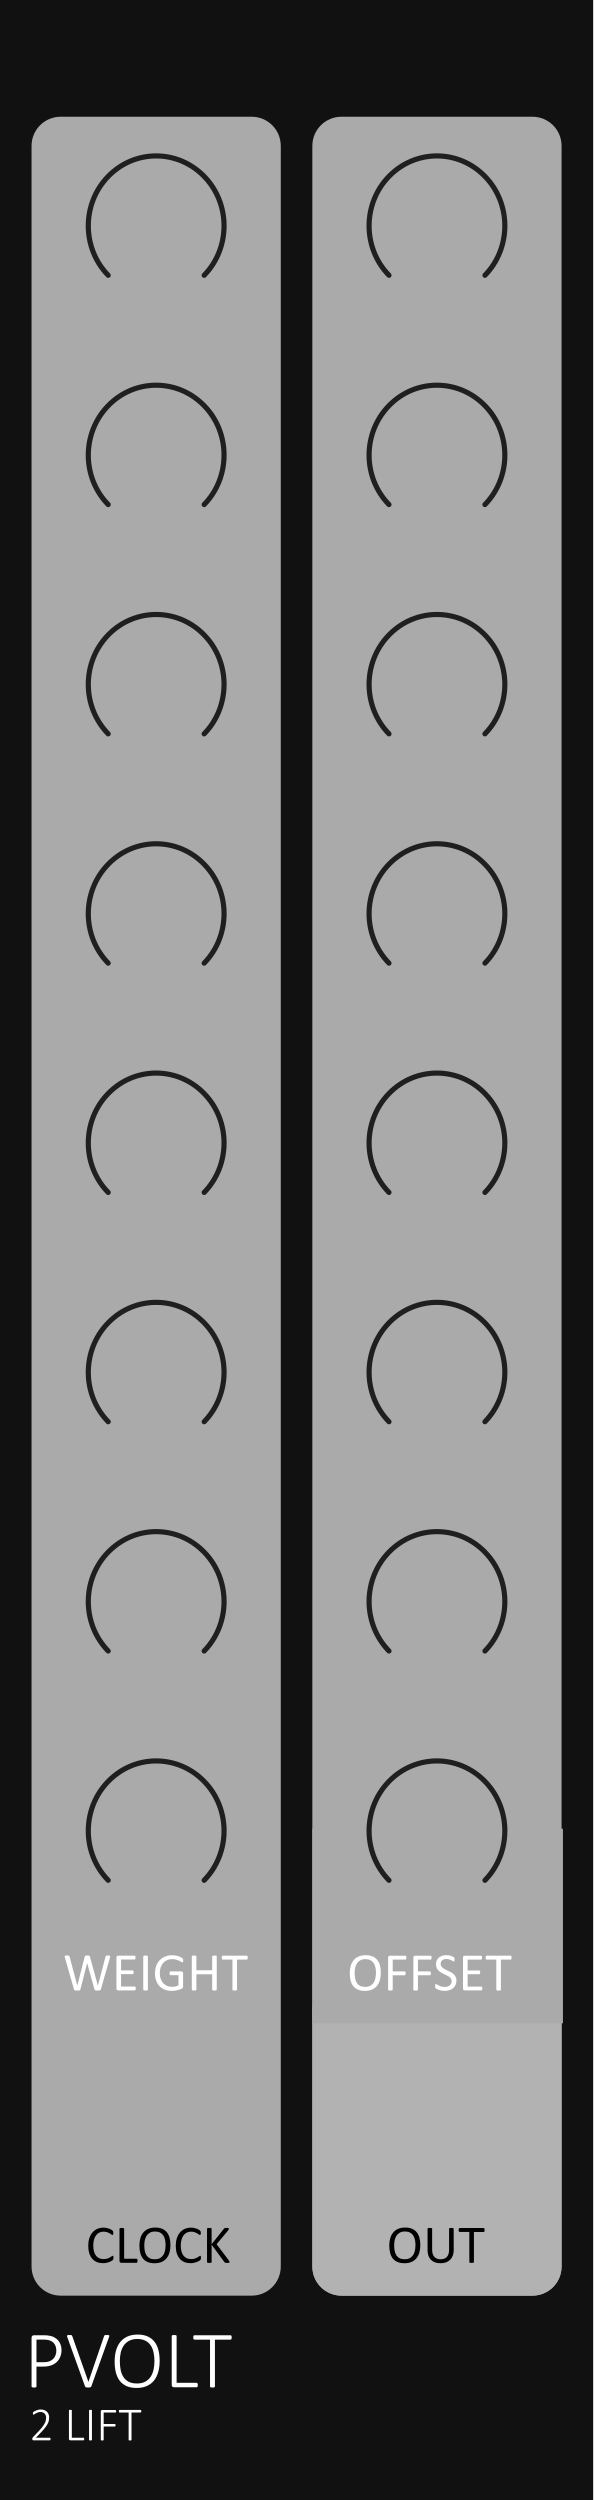
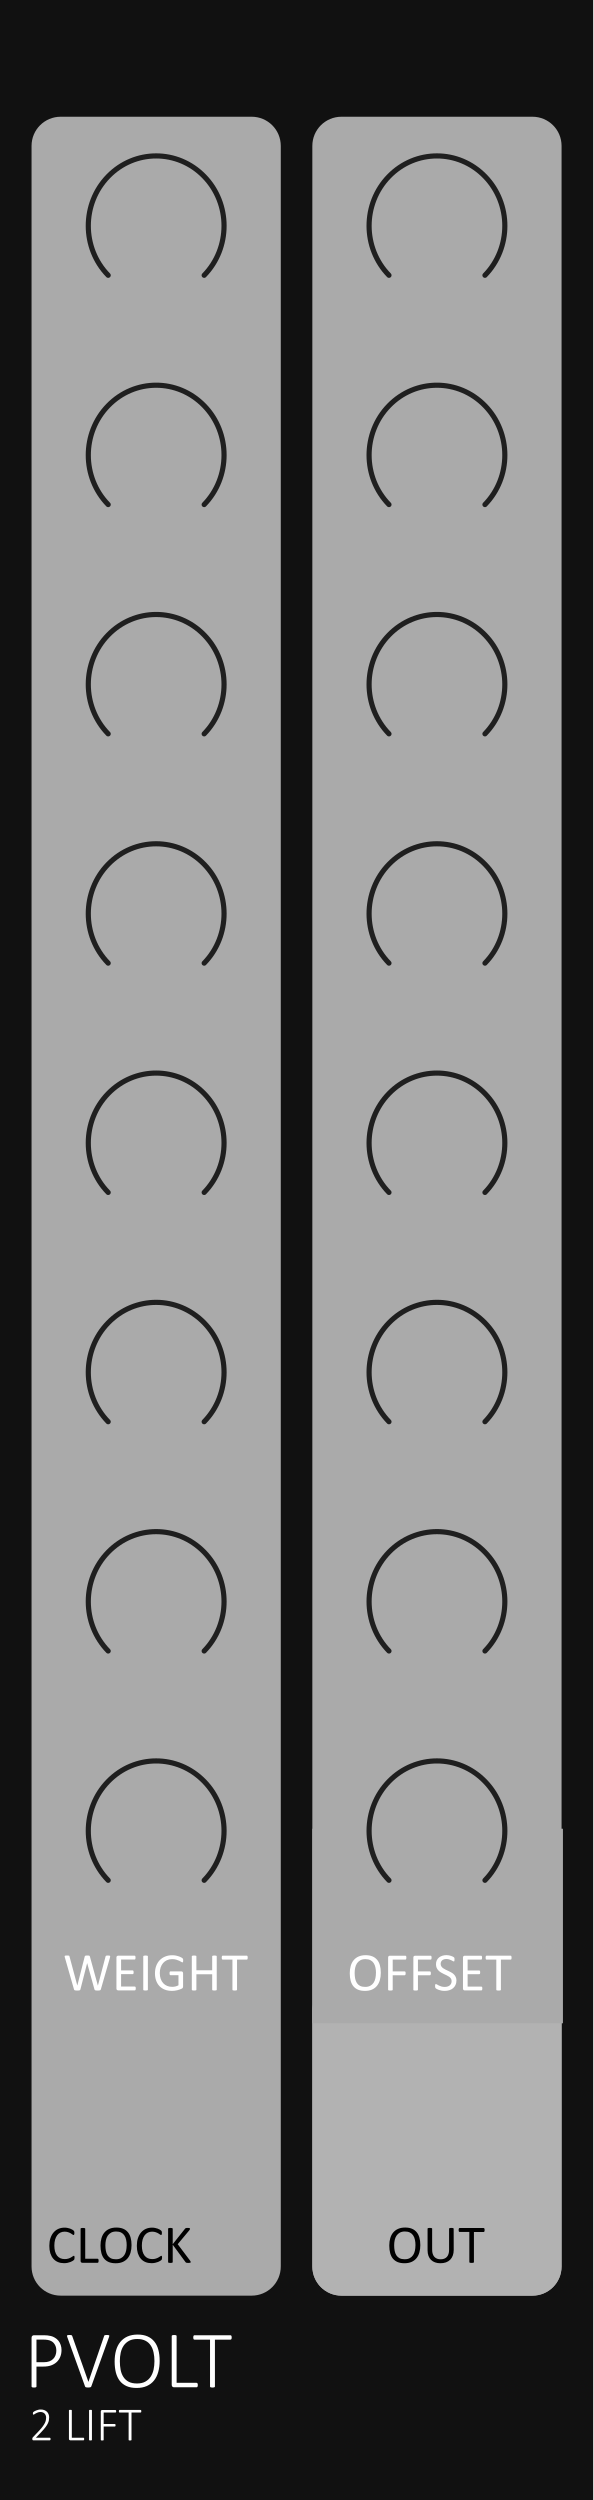
<svg xmlns="http://www.w3.org/2000/svg" width="30.488mm" height="128.504mm" viewBox="0 0 30.488 128.504" version="1.1" id="svg5">
  <defs id="defs2" />
  <g id="layer1" transform="translate(0.00163785)">
    <path id="rect4302" style="fill:#111111;stroke-width:0.185" d="M -0.002,1.6577559e-8 H 30.486 V 128.504 H -0.002 Z" />
    <path id="rect10313" style="fill:#AAAAAA;stroke-width:0.265" d="m 3.12,6 h 9.811 c 0.831,0 1.5,0.669 1.5,1.5 V 116.5 c 0,0.831 -0.669,1.5 -1.5,1.5 H 3.12 c -0.831,0 -1.5,-0.669 -1.5,-1.5 V 7.5 C 1.62,6.669 2.289,6 3.12,6 Z" />
    <path id="rect10313-0" style="fill:#AAAAAA;stroke-width:0.265" d="m 17.553,6 h 9.811 c 0.831,0 1.5,0.669 1.5,1.5 V 116.5 c 0,0.831 -0.669,1.5 -1.5,1.5 h -9.811 c -0.831,0 -1.5,-0.669 -1.5,-1.5 V 7.5 C 16.053,6.669 16.722,6 17.553,6 Z" />
    <path id="rect10313-8" style="fill:#b2b2b2;stroke-width:0.265" d="m 17.553,101.85 h 9.811 c 0.831,0 1.5,0.669 1.5,1.5 v 13.15 c 0,0.831 -0.669,1.5 -1.5,1.5 h -9.811 c -0.831,0 -1.5,-0.669 -1.5,-1.5 v -13.15 c 0,-0.831 0.669,-1.5 1.5,-1.5 z" />
    <path id="rect10313-4" style="fill:#AAAAAA;stroke-width:0.265" d="m 3.12,136.228 h 9 c 0.831,0 1.5,0.669 1.5,1.5 v 9.597 c 0,0.831 -0.669,1.5 -1.5,1.5 H 3.12 c -0.831,0 -1.5,-0.669 -1.5,-1.5 v -9.597 c 0,-0.831 0.669,-1.5 1.5,-1.5 z" />
    <g aria-label="PVOLT" id="text8544-7-0-8-5" style="font-size:4.233px;line-height:1.25;font-family:Calibri;-inkscape-font-specification:Calibri;text-align:center;letter-spacing:0px;text-anchor:middle;fill:#ffffff;stroke-width:0.265">
      <path d="m 3.16,120.802 q 0,0.186 -0.064,0.341 -0.062,0.155 -0.18,0.267 -0.118,0.112 -0.287,0.174 -0.169,0.062 -0.409,0.062 H 1.873 v 1.023 q 0,0.012 -0.006,0.023 -0.006,0.01 -0.021,0.017 -0.014,0.006 -0.039,0.01 -0.023,0.004 -0.06,0.004 -0.035,0 -0.06,-0.004 -0.025,-0.004 -0.039,-0.01 -0.014,-0.006 -0.021,-0.017 -0.006,-0.01 -0.006,-0.023 v -2.503 q 0,-0.074 0.039,-0.101 0.039,-0.029 0.076,-0.029 h 0.544 q 0.081,0 0.157,0.008 0.076,0.006 0.178,0.031 0.103,0.023 0.209,0.089 0.107,0.064 0.182,0.159 0.074,0.093 0.114,0.215 0.041,0.12 0.041,0.265 z m -0.267,0.023 q 0,-0.174 -0.068,-0.294 -0.068,-0.122 -0.167,-0.18 -0.097,-0.06 -0.205,-0.074 -0.105,-0.017 -0.201,-0.017 H 1.873 v 1.162 h 0.364 q 0.176,0 0.294,-0.043 0.118,-0.045 0.198,-0.124 0.081,-0.079 0.122,-0.188 0.043,-0.112 0.043,-0.242 z" style="font-weight:300;-inkscape-font-specification:'Calibri Light'" id="path920" />
      <path d="m 4.692,122.664 q -0.006,0.017 -0.019,0.029 -0.012,0.01 -0.033,0.017 -0.019,0.006 -0.048,0.008 -0.027,0.004 -0.062,0.004 -0.025,0 -0.045,-0.002 -0.021,0 -0.037,-0.004 -0.017,-0.002 -0.029,-0.006 -0.012,-0.004 -0.023,-0.01 -0.01,-0.006 -0.017,-0.015 -0.006,-0.008 -0.01,-0.021 l -0.916,-2.545 q -0.012,-0.031 -0.012,-0.05 0.002,-0.021 0.017,-0.031 0.014,-0.01 0.043,-0.012 0.029,-0.004 0.076,-0.004 0.039,0 0.062,0.004 0.025,0.002 0.037,0.008 0.014,0.006 0.021,0.017 0.008,0.01 0.014,0.025 l 0.831,2.354 h 0.002 l 0.806,-2.354 q 0.004,-0.015 0.01,-0.025 0.006,-0.01 0.021,-0.017 0.017,-0.006 0.043,-0.008 0.027,-0.004 0.07,-0.004 0.048,0 0.074,0.004 0.029,0.004 0.039,0.015 0.012,0.01 0.01,0.029 0,0.019 -0.012,0.05 z" style="font-weight:300;-inkscape-font-specification:'Calibri Light'" id="path922" />
      <path d="m 8.206,121.342 q 0,0.32 -0.074,0.581 -0.072,0.258 -0.219,0.442 -0.147,0.182 -0.37,0.281 -0.223,0.099 -0.521,0.099 -0.298,0 -0.513,-0.093 -0.213,-0.095 -0.351,-0.269 -0.136,-0.176 -0.203,-0.428 -0.064,-0.252 -0.064,-0.568 0,-0.314 0.072,-0.571 0.072,-0.256 0.219,-0.436 0.149,-0.182 0.37,-0.281 Q 6.776,120 7.075,120 q 0.291,0 0.504,0.093 0.213,0.093 0.351,0.267 0.141,0.174 0.207,0.422 0.068,0.248 0.068,0.56 z m -0.269,0.023 q 0,-0.238 -0.045,-0.444 -0.043,-0.209 -0.147,-0.362 -0.101,-0.155 -0.271,-0.242 -0.169,-0.089 -0.42,-0.089 -0.248,0 -0.42,0.093 -0.169,0.091 -0.277,0.246 -0.105,0.155 -0.153,0.362 -0.045,0.207 -0.045,0.436 0,0.244 0.041,0.455 0.043,0.209 0.145,0.364 0.101,0.155 0.271,0.244 0.169,0.087 0.424,0.087 0.252,0 0.424,-0.093 0.172,-0.095 0.277,-0.252 0.105,-0.159 0.151,-0.366 0.045,-0.209 0.045,-0.438 z" style="font-weight:300;-inkscape-font-specification:'Calibri Light'" id="path924" />
      <path d="m 10.166,122.594 q 0,0.029 -0.004,0.05 -0.004,0.021 -0.012,0.037 -0.008,0.015 -0.021,0.023 -0.012,0.006 -0.029,0.006 H 8.94 q -0.037,0 -0.076,-0.027 -0.039,-0.029 -0.039,-0.103 v -2.503 q 0,-0.012 0.006,-0.023 0.006,-0.01 0.021,-0.017 0.014,-0.006 0.039,-0.01 0.025,-0.004 0.06,-0.004 0.037,0 0.06,0.004 0.025,0.004 0.039,0.01 0.014,0.006 0.021,0.017 0.006,0.01 0.006,0.023 v 2.404 h 1.023 q 0.017,0 0.029,0.008 0.012,0.006 0.021,0.021 0.008,0.012 0.012,0.035 0.004,0.021 0.004,0.05 z" style="font-weight:300;-inkscape-font-specification:'Calibri Light'" id="path926" />
      <path d="m 11.908,120.151 q 0,0.027 -0.004,0.048 -0.004,0.021 -0.012,0.035 -0.008,0.012 -0.021,0.021 -0.012,0.006 -0.027,0.006 h -0.798 v 2.408 q 0,0.012 -0.006,0.023 -0.006,0.01 -0.021,0.017 -0.014,0.006 -0.039,0.01 -0.025,0.004 -0.06,0.004 -0.035,0 -0.06,-0.004 -0.025,-0.004 -0.039,-0.01 -0.014,-0.006 -0.021,-0.017 -0.006,-0.01 -0.006,-0.023 v -2.408 H 9.996 q -0.017,0 -0.029,-0.006 -0.01,-0.008 -0.019,-0.021 -0.008,-0.015 -0.012,-0.035 -0.004,-0.021 -0.004,-0.048 0,-0.029 0.004,-0.05 0.004,-0.023 0.012,-0.037 0.008,-0.015 0.019,-0.021 0.012,-0.008 0.029,-0.008 h 1.848 q 0.014,0 0.027,0.008 0.012,0.006 0.021,0.021 0.008,0.015 0.012,0.037 0.004,0.021 0.004,0.05 z" style="font-weight:300;-inkscape-font-specification:'Calibri Light'" id="path928" />
    </g>
    <g aria-label="2 LIFT" id="text8544-7-0-8-5-9" style="font-size:2.469px;line-height:1.25;font-family:Calibri;-inkscape-font-specification:Calibri;text-align:center;text-anchor:middle;fill:#ffffff;stroke-width:0.265">
      <path d="m 2.598,125.368 q 0,0.015 -0.004,0.028 -0.002,0.012 -0.008,0.022 -0.005,0.008 -0.013,0.013 -0.008,0.005 -0.019,0.005 H 1.711 q -0.011,0 -0.02,-0.004 -0.01,-0.004 -0.017,-0.011 -0.007,-0.008 -0.011,-0.022 -0.004,-0.013 -0.004,-0.031 0,-0.016 0.001,-0.028 0.001,-0.012 0.005,-0.022 0.004,-0.01 0.01,-0.019 0.006,-0.01 0.016,-0.021 l 0.32,-0.338 q 0.119,-0.125 0.189,-0.224 0.071,-0.099 0.109,-0.178 0.037,-0.08 0.048,-0.145 0.012,-0.065 0.012,-0.123 0,-0.058 -0.019,-0.11 -0.018,-0.053 -0.054,-0.092 -0.036,-0.04 -0.09,-0.063 -0.053,-0.024 -0.123,-0.024 -0.076,0 -0.136,0.022 -0.06,0.021 -0.106,0.047 -0.045,0.025 -0.075,0.047 -0.03,0.021 -0.045,0.021 -0.007,0 -0.013,-0.004 -0.006,-0.004 -0.011,-0.011 -0.004,-0.008 -0.006,-0.021 -0.001,-0.012 -0.001,-0.028 0,-0.015 0.001,-0.024 0.001,-0.01 0.004,-0.017 0.002,-0.008 0.006,-0.016 0.005,-0.007 0.018,-0.019 0.014,-0.012 0.047,-0.033 0.034,-0.021 0.084,-0.041 0.051,-0.022 0.112,-0.036 0.061,-0.016 0.128,-0.016 0.11,0 0.191,0.033 0.082,0.033 0.136,0.088 0.054,0.056 0.081,0.129 0.027,0.072 0.027,0.153 0,0.075 -0.013,0.15 -0.012,0.074 -0.054,0.162 -0.041,0.087 -0.121,0.193 -0.078,0.106 -0.21,0.245 l -0.285,0.298 H 2.554 q 0.01,0 0.018,0.005 0.008,0.004 0.014,0.012 0.006,0.008 0.008,0.021 0.004,0.012 0.004,0.026 z" style="font-weight:300;-inkscape-font-specification:'Calibri Light'" id="path909" />
      <path d="m 4.325,125.368 q 0,0.017 -0.002,0.029 -0.002,0.012 -0.007,0.022 -0.005,0.008 -0.012,0.013 -0.007,0.004 -0.017,0.004 H 3.61 q -0.022,0 -0.045,-0.016 -0.023,-0.017 -0.023,-0.06 v -1.46 q 0,-0.007 0.004,-0.013 0.004,-0.006 0.012,-0.01 0.008,-0.004 0.023,-0.006 0.014,-0.002 0.035,-0.002 0.022,0 0.035,0.002 0.014,0.002 0.023,0.006 0.008,0.004 0.012,0.01 0.004,0.006 0.004,0.013 v 1.402 h 0.597 q 0.01,0 0.017,0.005 0.007,0.004 0.012,0.012 0.005,0.007 0.007,0.021 0.002,0.012 0.002,0.029 z" style="font-weight:300;-inkscape-font-specification:'Calibri Light'" id="path911" />
      <path d="m 4.724,125.412 q 0,0.007 -0.004,0.013 -0.004,0.006 -0.012,0.01 -0.008,0.004 -0.023,0.006 -0.013,0.002 -0.035,0.002 -0.02,0 -0.035,-0.002 -0.014,-0.002 -0.023,-0.006 -0.008,-0.004 -0.012,-0.01 -0.004,-0.006 -0.004,-0.013 v -1.512 q 0,-0.007 0.004,-0.013 0.005,-0.006 0.013,-0.01 0.01,-0.004 0.023,-0.006 0.014,-0.002 0.034,-0.002 0.022,0 0.035,0.002 0.014,0.002 0.023,0.006 0.008,0.004 0.012,0.01 0.004,0.006 0.004,0.013 z" style="font-weight:300;-inkscape-font-specification:'Calibri Light'" id="path913" />
      <path d="m 5.97,123.943 q 0,0.016 -0.002,0.028 -0.002,0.012 -0.008,0.021 -0.005,0.007 -0.012,0.012 -0.007,0.004 -0.016,0.004 H 5.327 v 0.591 h 0.573 q 0.008,0 0.016,0.004 0.007,0.002 0.012,0.01 0.006,0.007 0.008,0.019 0.002,0.012 0.002,0.03 0,0.016 -0.002,0.028 -0.002,0.012 -0.008,0.021 -0.005,0.007 -0.012,0.012 -0.007,0.004 -0.016,0.004 H 5.327 v 0.687 q 0,0.007 -0.004,0.013 -0.004,0.006 -0.012,0.01 -0.008,0.004 -0.023,0.006 -0.013,0.002 -0.035,0.002 -0.02,0 -0.035,-0.002 -0.014,-0.002 -0.023,-0.006 -0.008,-0.004 -0.012,-0.01 -0.004,-0.006 -0.004,-0.013 v -1.46 q 0,-0.043 0.023,-0.059 0.023,-0.017 0.045,-0.017 h 0.684 q 0.008,0 0.016,0.005 0.007,0.004 0.012,0.012 0.006,0.008 0.008,0.022 0.002,0.012 0.002,0.029 z" style="font-weight:300;-inkscape-font-specification:'Calibri Light'" id="path915" />
      <path d="m 7.261,123.943 q 0,0.016 -0.002,0.028 -0.002,0.012 -0.007,0.021 -0.005,0.007 -0.012,0.012 -0.007,0.004 -0.016,0.004 H 6.758 v 1.405 q 0,0.007 -0.004,0.013 -0.004,0.006 -0.012,0.01 -0.008,0.004 -0.023,0.006 -0.014,0.002 -0.035,0.002 -0.02,0 -0.035,-0.002 -0.014,-0.002 -0.023,-0.006 -0.008,-0.004 -0.012,-0.01 -0.004,-0.006 -0.004,-0.013 v -1.405 H 6.146 q -0.01,0 -0.017,-0.004 -0.006,-0.005 -0.011,-0.012 -0.005,-0.008 -0.007,-0.021 -0.002,-0.012 -0.002,-0.028 0,-0.017 0.002,-0.029 0.002,-0.013 0.007,-0.022 0.005,-0.008 0.011,-0.012 0.007,-0.005 0.017,-0.005 h 1.078 q 0.008,0 0.016,0.005 0.007,0.004 0.012,0.012 0.005,0.008 0.007,0.022 0.002,0.012 0.002,0.029 z" style="font-weight:300;-inkscape-font-specification:'Calibri Light'" id="path917" />
    </g>
    <g aria-label="CLOCK" id="text8544-7-1" style="font-size:2.822px;line-height:1.25;font-family:Calibri;-inkscape-font-specification:Calibri;text-align:center;text-anchor:middle;stroke-width:0.265">
-       <path d="m 5.827,116.057 q 0,0.022 -0.001,0.039 -0.001,0.017 -0.006,0.029 -0.003,0.012 -0.008,0.022 -0.006,0.01 -0.019,0.023 -0.014,0.014 -0.058,0.043 -0.044,0.028 -0.11,0.055 -0.065,0.026 -0.15,0.044 -0.084,0.019 -0.185,0.019 -0.174,0 -0.314,-0.058 -0.139,-0.058 -0.238,-0.171 -0.098,-0.113 -0.152,-0.278 -0.052,-0.167 -0.052,-0.383 0,-0.222 0.057,-0.395 0.058,-0.174 0.161,-0.294 0.103,-0.121 0.247,-0.185 0.145,-0.063 0.32,-0.063 0.077,0 0.15,0.015 0.073,0.014 0.135,0.036 0.062,0.022 0.11,0.051 0.048,0.029 0.066,0.048 0.019,0.018 0.025,0.028 0.006,0.01 0.008,0.023 0.004,0.012 0.006,0.03 0.003,0.018 0.003,0.043 0,0.028 -0.003,0.047 -0.003,0.019 -0.008,0.033 -0.006,0.012 -0.014,0.019 -0.007,0.006 -0.018,0.006 -0.019,0 -0.054,-0.026 -0.034,-0.028 -0.09,-0.059 -0.054,-0.033 -0.132,-0.059 -0.077,-0.028 -0.186,-0.028 -0.119,0 -0.216,0.048 -0.096,0.047 -0.165,0.139 -0.069,0.092 -0.107,0.226 -0.037,0.132 -0.037,0.303 0,0.17 0.036,0.3 0.037,0.13 0.105,0.218 0.069,0.087 0.168,0.132 0.099,0.044 0.225,0.044 0.106,0 0.185,-0.026 0.08,-0.026 0.135,-0.058 0.057,-0.033 0.092,-0.059 0.036,-0.026 0.057,-0.026 0.01,0 0.017,0.004 0.007,0.004 0.011,0.017 0.004,0.011 0.006,0.032 0.003,0.021 0.003,0.052 z" id="path898" />
-       <path d="m 7.066,116.206 q 0,0.028 -0.003,0.047 -0.003,0.018 -0.01,0.032 -0.006,0.012 -0.015,0.019 -0.008,0.006 -0.021,0.006 H 6.23 q -0.032,0 -0.061,-0.021 -0.028,-0.022 -0.028,-0.076 v -1.651 q 0,-0.011 0.006,-0.019 0.006,-0.008 0.019,-0.012 0.014,-0.006 0.037,-0.008 0.023,-0.004 0.057,-0.004 0.034,0 0.057,0.004 0.023,0.003 0.037,0.008 0.014,0.004 0.019,0.012 0.006,0.008 0.006,0.019 v 1.542 h 0.639 q 0.012,0 0.021,0.007 0.01,0.006 0.015,0.018 0.007,0.011 0.01,0.03 0.003,0.019 0.003,0.047 z" id="path900" />
-       <path d="m 8.76,115.397 q 0,0.216 -0.051,0.39 -0.051,0.174 -0.153,0.296 -0.101,0.121 -0.254,0.187 -0.153,0.065 -0.357,0.065 -0.201,0 -0.349,-0.059 -0.146,-0.061 -0.243,-0.175 -0.095,-0.114 -0.142,-0.284 -0.047,-0.17 -0.047,-0.39 0,-0.211 0.051,-0.383 0.051,-0.172 0.153,-0.292 0.102,-0.121 0.255,-0.186 0.153,-0.066 0.357,-0.066 0.197,0 0.343,0.059 0.146,0.059 0.243,0.174 0.098,0.113 0.145,0.281 0.048,0.167 0.048,0.383 z m -0.249,0.017 q 0,-0.152 -0.028,-0.281 -0.026,-0.131 -0.09,-0.226 -0.062,-0.097 -0.167,-0.15 -0.105,-0.054 -0.259,-0.054 -0.154,0 -0.259,0.058 -0.105,0.058 -0.171,0.154 -0.065,0.097 -0.094,0.226 -0.028,0.128 -0.028,0.27 0,0.157 0.026,0.289 0.026,0.132 0.088,0.229 0.062,0.095 0.165,0.149 0.105,0.052 0.262,0.052 0.156,0 0.262,-0.058 0.106,-0.058 0.171,-0.156 0.065,-0.099 0.092,-0.229 0.028,-0.13 0.028,-0.274 z" id="path902" />
-       <path d="m 10.325,116.057 q 0,0.022 -0.001,0.039 -0.001,0.017 -0.005,0.029 -0.003,0.012 -0.008,0.022 -0.005,0.01 -0.019,0.023 -0.014,0.014 -0.058,0.043 -0.044,0.028 -0.11,0.055 -0.065,0.026 -0.15,0.044 -0.084,0.019 -0.185,0.019 -0.174,0 -0.314,-0.058 -0.139,-0.058 -0.238,-0.171 -0.098,-0.113 -0.152,-0.278 -0.052,-0.167 -0.052,-0.383 0,-0.222 0.057,-0.395 0.058,-0.174 0.161,-0.294 0.103,-0.121 0.247,-0.185 0.145,-0.063 0.32,-0.063 0.077,0 0.15,0.015 0.073,0.014 0.135,0.036 0.062,0.022 0.11,0.051 0.048,0.029 0.066,0.048 0.019,0.018 0.025,0.028 0.005,0.01 0.008,0.023 0.004,0.012 0.005,0.03 0.003,0.018 0.003,0.043 0,0.028 -0.003,0.047 -0.003,0.019 -0.008,0.033 -0.005,0.012 -0.014,0.019 -0.007,0.006 -0.018,0.006 -0.019,0 -0.054,-0.026 -0.034,-0.028 -0.09,-0.059 -0.054,-0.033 -0.132,-0.059 -0.077,-0.028 -0.186,-0.028 -0.119,0 -0.216,0.048 -0.096,0.047 -0.165,0.139 -0.069,0.092 -0.107,0.226 -0.037,0.132 -0.037,0.303 0,0.17 0.036,0.3 0.037,0.13 0.105,0.218 0.069,0.087 0.168,0.132 0.099,0.044 0.225,0.044 0.106,0 0.185,-0.026 0.08,-0.026 0.135,-0.058 0.057,-0.033 0.092,-0.059 0.036,-0.026 0.057,-0.026 0.01,0 0.017,0.004 0.007,0.004 0.011,0.017 0.004,0.011 0.005,0.032 0.003,0.021 0.003,0.052 z" id="path904" />
-       <path d="m 11.802,116.271 q 0,0.011 -0.005,0.021 -0.004,0.008 -0.018,0.014 -0.014,0.006 -0.037,0.008 -0.023,0.004 -0.061,0.004 -0.048,0 -0.079,-0.004 -0.03,-0.004 -0.045,-0.015 -0.015,-0.011 -0.025,-0.025 l -0.656,-0.892 v 0.892 q 0,0.01 -0.005,0.019 -0.005,0.008 -0.019,0.014 -0.014,0.004 -0.037,0.007 -0.022,0.004 -0.057,0.004 -0.033,0 -0.057,-0.004 -0.023,-0.003 -0.037,-0.007 -0.014,-0.006 -0.019,-0.014 -0.005,-0.01 -0.005,-0.019 v -1.712 q 0,-0.011 0.005,-0.019 0.005,-0.008 0.019,-0.012 0.014,-0.006 0.037,-0.008 0.023,-0.004 0.057,-0.004 0.034,0 0.057,0.004 0.023,0.003 0.037,0.008 0.014,0.004 0.019,0.012 0.005,0.008 0.005,0.019 v 0.792 l 0.631,-0.792 q 0.008,-0.012 0.019,-0.021 0.011,-0.008 0.026,-0.012 0.017,-0.006 0.039,-0.008 0.023,-0.003 0.059,-0.003 0.036,0 0.058,0.004 0.022,0.003 0.034,0.008 0.014,0.006 0.018,0.014 0.005,0.008 0.005,0.018 0,0.018 -0.01,0.036 -0.008,0.018 -0.033,0.05 l -0.591,0.707 0.637,0.846 q 0.023,0.036 0.028,0.05 0.005,0.012 0.005,0.021 z" id="path906" />
+       <path d="m 3.827,116.057 q 0,0.022 -0.001,0.039 -0.001,0.017 -0.006,0.029 -0.003,0.012 -0.008,0.022 -0.006,0.01 -0.019,0.023 -0.014,0.014 -0.058,0.043 -0.044,0.028 -0.11,0.055 -0.065,0.026 -0.15,0.044 -0.084,0.019 -0.185,0.019 -0.174,0 -0.314,-0.058 -0.139,-0.058 -0.238,-0.171 -0.098,-0.113 -0.152,-0.278 -0.052,-0.167 -0.052,-0.383 0,-0.222 0.057,-0.395 0.058,-0.174 0.161,-0.294 0.103,-0.121 0.247,-0.185 0.145,-0.063 0.32,-0.063 0.077,0 0.15,0.015 0.073,0.014 0.135,0.036 0.062,0.022 0.11,0.051 0.048,0.029 0.066,0.048 0.019,0.018 0.025,0.028 0.006,0.01 0.008,0.023 0.004,0.012 0.006,0.03 0.003,0.018 0.003,0.043 0,0.028 -0.003,0.047 -0.003,0.019 -0.008,0.033 -0.006,0.012 -0.014,0.019 -0.007,0.006 -0.018,0.006 -0.019,0 -0.054,-0.026 -0.034,-0.028 -0.09,-0.059 -0.054,-0.033 -0.132,-0.059 -0.077,-0.028 -0.186,-0.028 -0.119,0 -0.216,0.048 -0.096,0.047 -0.165,0.139 -0.069,0.092 -0.107,0.226 -0.037,0.132 -0.037,0.303 0,0.17 0.036,0.3 0.037,0.13 0.105,0.218 0.069,0.087 0.168,0.132 0.099,0.044 0.225,0.044 0.106,0 0.185,-0.026 0.08,-0.026 0.135,-0.058 0.057,-0.033 0.092,-0.059 0.036,-0.026 0.056,-0.026 0.01,0 0.017,0.004 0.007,0.004 0.011,0.017 0.004,0.011 0.006,0.032 0.003,0.021 0.003,0.052 z" id="path898" />
+       <path d="m 5.066,116.206 q 0,0.028 -0.003,0.047 -0.003,0.018 -0.01,0.032 -0.006,0.012 -0.015,0.019 -0.008,0.006 -0.021,0.006 H 4.23 q -0.032,0 -0.061,-0.021 -0.028,-0.022 -0.028,-0.076 v -1.651 q 0,-0.011 0.006,-0.019 0.006,-0.008 0.019,-0.012 0.014,-0.006 0.037,-0.008 0.023,-0.004 0.057,-0.004 0.034,0 0.057,0.004 0.023,0.003 0.037,0.008 0.014,0.004 0.019,0.012 0.006,0.008 0.006,0.019 v 1.542 h 0.639 q 0.012,0 0.021,0.007 0.01,0.006 0.015,0.018 0.007,0.011 0.01,0.03 0.003,0.019 0.003,0.047 z" id="path900" />
+       <path d="m 6.76,115.397 q 0,0.216 -0.051,0.39 -0.051,0.174 -0.153,0.296 -0.101,0.121 -0.254,0.187 -0.153,0.065 -0.357,0.065 -0.201,0 -0.349,-0.059 -0.146,-0.061 -0.243,-0.175 -0.095,-0.114 -0.142,-0.284 -0.047,-0.17 -0.047,-0.39 0,-0.211 0.051,-0.383 0.051,-0.172 0.153,-0.292 0.102,-0.121 0.255,-0.186 0.153,-0.066 0.357,-0.066 0.197,0 0.343,0.059 0.146,0.059 0.243,0.174 0.098,0.113 0.145,0.281 0.048,0.167 0.048,0.383 z m -0.249,0.017 q 0,-0.152 -0.028,-0.281 -0.026,-0.131 -0.09,-0.226 -0.062,-0.097 -0.167,-0.15 -0.105,-0.054 -0.259,-0.054 -0.154,0 -0.259,0.058 -0.105,0.058 -0.171,0.154 -0.065,0.097 -0.094,0.226 -0.028,0.128 -0.028,0.27 0,0.157 0.026,0.289 0.026,0.132 0.088,0.229 0.062,0.095 0.165,0.149 0.105,0.052 0.262,0.052 0.156,0 0.262,-0.058 0.106,-0.058 0.171,-0.156 0.065,-0.099 0.092,-0.229 0.028,-0.13 0.028,-0.274 z" id="path902" />
+       <path d="m 8.325,116.057 q 0,0.022 -0.001,0.039 -0.001,0.017 -0.006,0.029 -0.003,0.012 -0.008,0.022 -0.006,0.01 -0.019,0.023 -0.014,0.014 -0.058,0.043 -0.044,0.028 -0.11,0.055 -0.065,0.026 -0.15,0.044 -0.084,0.019 -0.185,0.019 -0.174,0 -0.314,-0.058 -0.139,-0.058 -0.238,-0.171 -0.098,-0.113 -0.152,-0.278 -0.052,-0.167 -0.052,-0.383 0,-0.222 0.057,-0.395 0.058,-0.174 0.161,-0.294 0.103,-0.121 0.247,-0.185 0.145,-0.063 0.32,-0.063 0.077,0 0.15,0.015 0.073,0.014 0.135,0.036 0.062,0.022 0.11,0.051 0.048,0.029 0.066,0.048 0.019,0.018 0.025,0.028 0.006,0.01 0.008,0.023 0.004,0.012 0.006,0.03 0.003,0.018 0.003,0.043 0,0.028 -0.003,0.047 -0.003,0.019 -0.008,0.033 -0.006,0.012 -0.014,0.019 -0.007,0.006 -0.018,0.006 -0.019,0 -0.054,-0.026 -0.034,-0.028 -0.09,-0.059 -0.054,-0.033 -0.132,-0.059 -0.077,-0.028 -0.186,-0.028 -0.119,0 -0.216,0.048 -0.096,0.047 -0.165,0.139 -0.069,0.092 -0.107,0.226 -0.037,0.132 -0.037,0.303 0,0.17 0.036,0.3 0.037,0.13 0.105,0.218 0.069,0.087 0.168,0.132 0.099,0.044 0.225,0.044 0.106,0 0.185,-0.026 0.08,-0.026 0.135,-0.058 0.057,-0.033 0.092,-0.059 0.036,-0.026 0.056,-0.026 0.01,0 0.017,0.004 0.007,0.004 0.011,0.017 0.004,0.011 0.006,0.032 0.003,0.021 0.003,0.052 z" id="path904" />
+       <path d="m 9.803,116.271 q 0,0.011 -0.006,0.021 -0.004,0.008 -0.018,0.014 -0.014,0.006 -0.037,0.008 -0.023,0.004 -0.061,0.004 -0.048,0 -0.079,-0.004 -0.03,-0.004 -0.045,-0.015 -0.015,-0.011 -0.025,-0.025 l -0.656,-0.892 v 0.892 q 0,0.01 -0.006,0.019 -0.006,0.008 -0.019,0.014 -0.014,0.004 -0.037,0.007 -0.022,0.004 -0.056,0.004 -0.033,0 -0.057,-0.004 -0.023,-0.003 -0.037,-0.007 -0.014,-0.006 -0.019,-0.014 -0.006,-0.01 -0.006,-0.019 v -1.712 q 0,-0.011 0.006,-0.019 0.006,-0.008 0.019,-0.012 0.014,-0.006 0.037,-0.008 0.023,-0.004 0.057,-0.004 0.034,0 0.056,0.004 0.023,0.003 0.037,0.008 0.014,0.004 0.019,0.012 0.006,0.008 0.006,0.019 v 0.792 l 0.631,-0.792 q 0.008,-0.012 0.019,-0.021 0.011,-0.008 0.026,-0.012 0.017,-0.006 0.039,-0.008 0.023,-0.003 0.059,-0.003 0.036,0 0.058,0.004 0.022,0.003 0.034,0.008 0.014,0.006 0.018,0.014 0.006,0.008 0.006,0.018 0,0.018 -0.01,0.036 -0.008,0.018 -0.033,0.05 l -0.591,0.707 0.637,0.846 q 0.023,0.036 0.028,0.05 0.006,0.012 0.006,0.021 z" id="path906" />
    </g>
    <g aria-label="OUT" id="text8544-7-1-4" style="font-size:2.822px;line-height:1.25;font-family:Calibri;-inkscape-font-specification:Calibri;text-align:center;text-anchor:middle;stroke-width:0.265">
      <path d="m 21.604,115.396 q 0,0.216 -0.051,0.39 -0.051,0.174 -0.153,0.296 -0.101,0.121 -0.254,0.187 -0.153,0.065 -0.357,0.065 -0.201,0 -0.349,-0.059 -0.146,-0.061 -0.243,-0.175 -0.095,-0.114 -0.142,-0.284 -0.047,-0.169 -0.047,-0.39 0,-0.211 0.051,-0.383 0.051,-0.172 0.153,-0.292 0.102,-0.121 0.255,-0.186 0.153,-0.066 0.357,-0.066 0.197,0 0.343,0.059 0.146,0.059 0.243,0.174 0.098,0.113 0.145,0.281 0.048,0.167 0.048,0.383 z m -0.249,0.017 q 0,-0.152 -0.028,-0.281 -0.026,-0.131 -0.09,-0.226 -0.062,-0.097 -0.167,-0.15 -0.105,-0.054 -0.259,-0.054 -0.154,0 -0.259,0.058 -0.105,0.058 -0.171,0.154 -0.065,0.097 -0.094,0.226 -0.028,0.128 -0.028,0.27 0,0.157 0.026,0.289 0.026,0.132 0.088,0.229 0.062,0.095 0.165,0.149 0.105,0.052 0.262,0.052 0.156,0 0.262,-0.058 0.106,-0.058 0.171,-0.156 0.065,-0.099 0.092,-0.229 0.028,-0.13 0.028,-0.274 z" id="path891" />
      <path d="m 23.32,115.649 q 0,0.163 -0.048,0.291 -0.047,0.127 -0.135,0.215 -0.088,0.088 -0.215,0.134 -0.127,0.045 -0.288,0.045 -0.147,0 -0.269,-0.043 -0.121,-0.043 -0.208,-0.125 -0.087,-0.084 -0.134,-0.209 -0.047,-0.125 -0.047,-0.289 v -1.107 q 0,-0.011 0.005,-0.019 0.005,-0.008 0.019,-0.012 0.014,-0.006 0.036,-0.008 0.022,-0.004 0.058,-0.004 0.033,0 0.057,0.004 0.023,0.003 0.036,0.008 0.014,0.004 0.019,0.012 0.005,0.008 0.005,0.019 v 1.078 q 0,0.124 0.03,0.216 0.03,0.092 0.087,0.154 0.058,0.061 0.138,0.092 0.081,0.03 0.182,0.03 0.103,0 0.183,-0.03 0.081,-0.03 0.136,-0.091 0.057,-0.061 0.085,-0.15 0.03,-0.09 0.03,-0.209 v -1.09 q 0,-0.011 0.005,-0.019 0.005,-0.008 0.019,-0.012 0.014,-0.006 0.036,-0.008 0.023,-0.004 0.058,-0.004 0.033,0 0.055,0.004 0.023,0.003 0.036,0.008 0.014,0.004 0.019,0.012 0.007,0.008 0.007,0.019 z" id="path893" />
      <path d="m 24.908,114.627 q 0,0.026 -0.003,0.045 -0.003,0.019 -0.01,0.032 -0.005,0.011 -0.015,0.017 -0.008,0.006 -0.019,0.006 h -0.502 v 1.546 q 0,0.011 -0.005,0.019 -0.005,0.008 -0.019,0.014 -0.014,0.004 -0.037,0.007 -0.022,0.004 -0.057,0.004 -0.033,0 -0.057,-0.004 -0.023,-0.003 -0.037,-0.007 -0.014,-0.006 -0.019,-0.014 -0.005,-0.008 -0.005,-0.019 V 114.726 h -0.502 q -0.011,0 -0.021,-0.006 -0.008,-0.006 -0.014,-0.017 -0.005,-0.012 -0.01,-0.032 -0.003,-0.019 -0.003,-0.045 0,-0.026 0.003,-0.045 0.004,-0.021 0.01,-0.033 0.005,-0.012 0.014,-0.018 0.01,-0.006 0.021,-0.006 h 1.24 q 0.011,0 0.019,0.006 0.01,0.006 0.015,0.018 0.007,0.012 0.01,0.033 0.003,0.019 0.003,0.045 z" id="path895" />
    </g>
    <path d="m 5.559,14.15 a 3.489,3.594 0 1 1 4.934,0" fill="none" stroke="#1f1f1f" stroke-linecap="round" stroke-linejoin="round" id="path66-2-1" style="display:inline;stroke-width:0.265" />
    <path d="m 5.559,25.936 a 3.489,3.594 0 1 1 4.934,0" fill="none" stroke="#1f1f1f" stroke-linecap="round" stroke-linejoin="round" id="path66-2-1-6" style="display:inline;stroke-width:0.265" />
    <path d="m 5.559,37.721 a 3.489,3.594 0 1 1 4.934,0" fill="none" stroke="#1f1f1f" stroke-linecap="round" stroke-linejoin="round" id="path66-2-1-3" style="display:inline;stroke-width:0.265" />
    <path d="m 5.559,49.507 a 3.489,3.594 0 1 1 4.934,0" fill="none" stroke="#1f1f1f" stroke-linecap="round" stroke-linejoin="round" id="path66-2-1-38" style="display:inline;stroke-width:0.265" />
    <path d="m 5.559,61.293 a 3.489,3.594 0 1 1 4.934,0" fill="none" stroke="#1f1f1f" stroke-linecap="round" stroke-linejoin="round" id="path66-2-1-35" style="display:inline;stroke-width:0.265" />
    <path d="m 5.559,73.079 a 3.489,3.594 0 1 1 4.934,0" fill="none" stroke="#1f1f1f" stroke-linecap="round" stroke-linejoin="round" id="path66-2-1-61" style="display:inline;stroke-width:0.265" />
    <path d="m 5.559,96.65 a 3.489,3.594 0 1 1 4.934,0" fill="none" stroke="#1f1f1f" stroke-linecap="round" stroke-linejoin="round" id="path66-2-1-95" style="display:inline;stroke-width:0.265" />
    <path d="m 5.559,84.864 a 3.489,3.594 0 1 1 4.934,0" fill="none" stroke="#1f1f1f" stroke-linecap="round" stroke-linejoin="round" id="path66-2-1-63" style="display:inline;stroke-width:0.265" />
    <path id="rect1321" style="fill:#AAAAAA;stroke:#00a6a9;stroke-width:0" d="m 16.053,94 h 12.881 v 10 H 16.053 Z" />
    <g aria-label="OFFSET" id="text8544-7-1-9-0" style="font-size:2.822px;line-height:1.25;font-family:Calibri;-inkscape-font-specification:Calibri;text-align:center;text-anchor:middle;fill:#ffffff;stroke-width:0.265">
      <path d="m 19.573,101.397 q 0,0.216 -0.051,0.39 -0.051,0.174 -0.153,0.296 -0.101,0.121 -0.254,0.187 -0.153,0.065 -0.357,0.065 -0.201,0 -0.349,-0.059 -0.146,-0.061 -0.243,-0.175 -0.095,-0.114 -0.142,-0.284 -0.047,-0.17 -0.047,-0.39 0,-0.211 0.051,-0.383 0.051,-0.172 0.153,-0.292 0.102,-0.121 0.255,-0.186 0.153,-0.066 0.357,-0.066 0.197,0 0.343,0.059 0.146,0.059 0.243,0.174 0.098,0.113 0.145,0.281 0.048,0.167 0.048,0.383 z m -0.249,0.017 q 0,-0.152 -0.028,-0.281 -0.026,-0.131 -0.09,-0.226 -0.062,-0.097 -0.167,-0.15 -0.105,-0.054 -0.259,-0.054 -0.154,0 -0.259,0.058 -0.105,0.058 -0.171,0.154 -0.065,0.097 -0.094,0.226 -0.028,0.128 -0.028,0.27 0,0.157 0.026,0.289 0.026,0.132 0.088,0.229 0.062,0.095 0.165,0.149 0.105,0.052 0.262,0.052 0.156,0 0.262,-0.058 0.106,-0.058 0.171,-0.156 0.065,-0.099 0.092,-0.229 0.028,-0.13 0.028,-0.274 z" id="path877" />
      <path d="m 20.885,100.628 q 0,0.026 -0.003,0.045 -0.003,0.019 -0.01,0.032 -0.007,0.011 -0.017,0.017 -0.008,0.006 -0.018,0.006 h -0.653 v 0.606 h 0.617 q 0.01,0 0.018,0.006 0.01,0.004 0.017,0.015 0.007,0.011 0.01,0.03 0.003,0.018 0.003,0.047 0,0.026 -0.003,0.045 -0.003,0.018 -0.01,0.03 -0.007,0.011 -0.017,0.018 -0.008,0.006 -0.018,0.006 h -0.617 v 0.743 q 0,0.01 -0.005,0.019 -0.005,0.008 -0.019,0.014 -0.014,0.004 -0.036,0.007 -0.022,0.004 -0.058,0.004 -0.033,0 -0.057,-0.004 -0.023,-0.003 -0.037,-0.007 -0.014,-0.006 -0.019,-0.014 -0.005,-0.01 -0.005,-0.019 v -1.651 q 0,-0.054 0.028,-0.074 0.029,-0.022 0.061,-0.022 h 0.802 q 0.01,0 0.018,0.006 0.01,0.006 0.017,0.018 0.007,0.012 0.01,0.033 0.003,0.019 0.003,0.045 z" id="path879" />
      <path d="m 22.182,100.628 q 0,0.026 -0.003,0.045 -0.003,0.019 -0.01,0.032 -0.007,0.011 -0.017,0.017 -0.008,0.006 -0.018,0.006 h -0.653 v 0.606 h 0.617 q 0.01,0 0.018,0.006 0.01,0.004 0.017,0.015 0.007,0.011 0.01,0.03 0.003,0.018 0.003,0.047 0,0.026 -0.003,0.045 -0.003,0.018 -0.01,0.03 -0.007,0.011 -0.017,0.018 -0.008,0.006 -0.018,0.006 h -0.617 v 0.743 q 0,0.01 -0.005,0.019 -0.005,0.008 -0.019,0.014 -0.014,0.004 -0.036,0.007 -0.022,0.004 -0.058,0.004 -0.033,0 -0.057,-0.004 -0.023,-0.003 -0.037,-0.007 -0.014,-0.006 -0.019,-0.014 -0.005,-0.01 -0.005,-0.019 v -1.651 q 0,-0.054 0.028,-0.074 0.029,-0.022 0.061,-0.022 h 0.802 q 0.01,0 0.018,0.006 0.01,0.006 0.017,0.018 0.007,0.012 0.01,0.033 0.003,0.019 0.003,0.045 z" id="path881" />
      <path d="m 23.459,101.809 q 0,0.125 -0.047,0.223 -0.045,0.098 -0.128,0.167 -0.081,0.068 -0.193,0.102 -0.11,0.034 -0.238,0.034 -0.09,0 -0.167,-0.015 -0.076,-0.015 -0.136,-0.037 -0.059,-0.022 -0.101,-0.045 -0.04,-0.023 -0.057,-0.04 -0.015,-0.017 -0.023,-0.041 -0.007,-0.026 -0.007,-0.069 0,-0.03 0.003,-0.05 0.003,-0.021 0.008,-0.033 0.005,-0.012 0.014,-0.017 0.008,-0.006 0.019,-0.006 0.019,0 0.054,0.023 0.036,0.023 0.091,0.051 0.055,0.028 0.132,0.052 0.079,0.023 0.181,0.023 0.077,0 0.141,-0.021 0.065,-0.021 0.11,-0.058 0.047,-0.039 0.072,-0.094 0.025,-0.055 0.025,-0.125 0,-0.076 -0.034,-0.13 -0.034,-0.054 -0.091,-0.094 -0.057,-0.041 -0.13,-0.074 -0.072,-0.035 -0.147,-0.069 -0.076,-0.036 -0.147,-0.079 -0.072,-0.043 -0.128,-0.101 -0.057,-0.058 -0.092,-0.135 -0.034,-0.079 -0.034,-0.187 0,-0.112 0.04,-0.198 0.041,-0.088 0.113,-0.147 0.073,-0.059 0.172,-0.09 0.101,-0.032 0.216,-0.032 0.059,0 0.119,0.011 0.061,0.01 0.113,0.028 0.054,0.017 0.095,0.039 0.041,0.021 0.054,0.035 0.014,0.012 0.018,0.021 0.004,0.007 0.007,0.019 0.003,0.011 0.004,0.028 0.001,0.017 0.001,0.043 0,0.025 -0.003,0.044 -0.001,0.019 -0.005,0.033 -0.004,0.012 -0.012,0.019 -0.007,0.006 -0.017,0.006 -0.015,0 -0.048,-0.019 -0.032,-0.019 -0.079,-0.043 -0.047,-0.025 -0.112,-0.044 -0.063,-0.021 -0.143,-0.021 -0.074,0 -0.13,0.021 -0.055,0.019 -0.091,0.052 -0.036,0.033 -0.054,0.079 -0.018,0.045 -0.018,0.097 0,0.074 0.034,0.128 0.034,0.054 0.091,0.095 0.058,0.041 0.131,0.076 0.073,0.034 0.149,0.07 0.076,0.034 0.149,0.077 0.073,0.041 0.13,0.099 0.058,0.057 0.092,0.135 0.036,0.077 0.036,0.183 z" id="path883" />
      <path d="m 24.79,102.212 q 0,0.025 -0.003,0.044 -0.003,0.018 -0.01,0.03 -0.007,0.012 -0.017,0.018 -0.008,0.006 -0.019,0.006 h -0.856 q -0.032,0 -0.061,-0.021 -0.028,-0.022 -0.028,-0.076 v -1.59 q 0,-0.054 0.028,-0.074 0.029,-0.022 0.061,-0.022 h 0.846 q 0.011,0 0.019,0.006 0.01,0.006 0.015,0.018 0.005,0.012 0.008,0.032 0.004,0.018 0.004,0.045 0,0.025 -0.004,0.044 -0.003,0.018 -0.008,0.03 -0.005,0.011 -0.015,0.017 -0.008,0.006 -0.019,0.006 H 24.035 v 0.559 h 0.598 q 0.011,0 0.019,0.007 0.01,0.006 0.015,0.017 0.007,0.011 0.01,0.03 0.003,0.019 0.003,0.045 0,0.025 -0.003,0.043 -0.003,0.018 -0.01,0.029 -0.005,0.011 -0.015,0.017 -0.008,0.004 -0.019,0.004 H 24.035 v 0.638 h 0.707 q 0.011,0 0.019,0.006 0.01,0.006 0.017,0.018 0.007,0.011 0.01,0.03 0.003,0.018 0.003,0.045 z" id="path885" />
      <path d="m 26.294,100.628 q 0,0.026 -0.003,0.045 -0.003,0.019 -0.01,0.032 -0.005,0.011 -0.015,0.017 -0.008,0.006 -0.019,0.006 h -0.502 v 1.546 q 0,0.011 -0.005,0.019 -0.005,0.008 -0.019,0.014 -0.014,0.004 -0.037,0.007 -0.022,0.004 -0.057,0.004 -0.033,0 -0.057,-0.004 -0.023,-0.003 -0.037,-0.007 -0.014,-0.006 -0.019,-0.014 -0.005,-0.008 -0.005,-0.019 v -1.546 h -0.502 q -0.011,0 -0.021,-0.006 -0.008,-0.006 -0.014,-0.017 -0.005,-0.012 -0.01,-0.032 -0.003,-0.019 -0.003,-0.045 0,-0.026 0.003,-0.045 0.004,-0.021 0.01,-0.033 0.005,-0.012 0.014,-0.018 0.01,-0.006 0.021,-0.006 H 26.247 q 0.011,0 0.019,0.006 0.01,0.006 0.015,0.018 0.007,0.012 0.01,0.033 0.003,0.019 0.003,0.045 z" id="path887" />
    </g>
    <g aria-label="WEIGHT" id="text8544-7-1-9-0-7" style="font-size:2.822px;line-height:1.25;font-family:Calibri;-inkscape-font-specification:Calibri;text-align:center;text-anchor:middle;fill:#ffffff;stroke-width:0.265">
      <path d="m 5.182,102.256 q -0.006,0.019 -0.017,0.032 -0.011,0.011 -0.03,0.018 -0.019,0.006 -0.048,0.008 -0.028,0.003 -0.069,0.003 -0.043,0 -0.073,-0.003 -0.029,-0.003 -0.048,-0.008 -0.019,-0.007 -0.029,-0.018 -0.01,-0.012 -0.015,-0.032 l -0.373,-1.346 h -0.003 l -0.345,1.346 q -0.004,0.019 -0.014,0.032 -0.01,0.011 -0.028,0.018 -0.018,0.006 -0.047,0.008 -0.028,0.003 -0.072,0.003 -0.045,0 -0.076,-0.003 -0.03,-0.003 -0.05,-0.008 -0.019,-0.007 -0.03,-0.018 -0.01,-0.012 -0.014,-0.032 l -0.471,-1.647 q -0.008,-0.032 -0.01,-0.05 0,-0.018 0.011,-0.028 0.012,-0.01 0.039,-0.012 0.026,-0.003 0.07,-0.003 0.043,0 0.068,0.003 0.025,0.001 0.037,0.007 0.014,0.006 0.018,0.015 0.006,0.01 0.008,0.025 l 0.401,1.494 h 0.001 l 0.38,-1.491 q 0.004,-0.015 0.01,-0.025 0.007,-0.011 0.021,-0.017 0.014,-0.006 0.039,-0.008 0.026,-0.003 0.068,-0.003 0.039,0 0.061,0.003 0.023,0.003 0.037,0.008 0.014,0.006 0.019,0.017 0.007,0.01 0.011,0.025 l 0.409,1.491 h 0.003 l 0.393,-1.492 q 0.004,-0.014 0.008,-0.023 0.004,-0.011 0.017,-0.017 0.014,-0.006 0.037,-0.008 0.025,-0.003 0.065,-0.003 0.041,0 0.065,0.004 0.025,0.003 0.036,0.012 0.011,0.01 0.01,0.028 0,0.018 -0.007,0.05 z" id="path864" />
      <path d="m 6.977,102.21 q 0,0.025 -0.003,0.044 -0.003,0.018 -0.01,0.03 -0.007,0.012 -0.017,0.018 -0.008,0.006 -0.019,0.006 h -0.856 q -0.032,0 -0.061,-0.021 -0.028,-0.022 -0.028,-0.076 v -1.59 q 0,-0.054 0.028,-0.074 0.029,-0.022 0.061,-0.022 H 6.919 q 0.011,0 0.019,0.006 0.01,0.006 0.015,0.018 0.006,0.012 0.008,0.032 0.004,0.018 0.004,0.045 0,0.025 -0.004,0.044 -0.003,0.018 -0.008,0.03 -0.006,0.011 -0.015,0.017 -0.008,0.006 -0.019,0.006 H 6.222 v 0.559 h 0.598 q 0.011,0 0.019,0.007 0.01,0.006 0.015,0.017 0.007,0.011 0.01,0.03 0.003,0.019 0.003,0.045 0,0.025 -0.003,0.043 -0.003,0.018 -0.01,0.029 -0.006,0.011 -0.015,0.017 -0.008,0.004 -0.019,0.004 H 6.222 v 0.638 h 0.707 q 0.011,0 0.019,0.006 0.01,0.006 0.017,0.018 0.007,0.011 0.01,0.03 0.003,0.018 0.003,0.045 z" id="path866" />
      <path d="m 7.6,102.272 q 0,0.011 -0.006,0.019 -0.006,0.008 -0.019,0.014 -0.014,0.004 -0.037,0.007 -0.022,0.004 -0.057,0.004 -0.033,0 -0.057,-0.004 -0.023,-0.003 -0.037,-0.007 -0.014,-0.006 -0.019,-0.014 -0.006,-0.008 -0.006,-0.019 v -1.712 q 0,-0.011 0.006,-0.019 0.007,-0.008 0.021,-0.012 0.015,-0.006 0.037,-0.008 0.023,-0.004 0.055,-0.004 0.034,0 0.057,0.004 0.023,0.003 0.037,0.008 0.014,0.004 0.019,0.012 0.006,0.008 0.006,0.019 z" id="path868" />
      <path d="m 9.414,100.767 q 0,0.026 -0.003,0.047 -0.003,0.019 -0.008,0.033 -0.006,0.012 -0.014,0.018 -0.008,0.006 -0.018,0.006 -0.017,0 -0.055,-0.026 -0.039,-0.026 -0.103,-0.058 -0.065,-0.032 -0.156,-0.058 -0.09,-0.026 -0.214,-0.026 -0.147,0 -0.265,0.054 -0.117,0.054 -0.198,0.149 -0.081,0.095 -0.125,0.226 -0.043,0.131 -0.043,0.284 0,0.171 0.047,0.303 0.048,0.132 0.132,0.223 0.084,0.091 0.2,0.138 0.117,0.047 0.256,0.047 0.083,0 0.167,-0.019 0.085,-0.021 0.158,-0.061 v -0.52 H 8.759 q -0.023,0 -0.036,-0.023 -0.011,-0.023 -0.011,-0.073 0,-0.026 0.003,-0.044 0.003,-0.019 0.008,-0.03 0.007,-0.012 0.015,-0.018 0.008,-0.006 0.021,-0.006 h 0.566 q 0.015,0 0.03,0.006 0.015,0.006 0.028,0.017 0.012,0.011 0.019,0.03 0.007,0.019 0.007,0.044 v 0.679 q 0,0.036 -0.012,0.062 -0.012,0.026 -0.052,0.047 -0.04,0.019 -0.103,0.043 -0.063,0.023 -0.131,0.04 -0.068,0.017 -0.136,0.025 -0.069,0.008 -0.136,0.008 -0.207,0 -0.369,-0.063 -0.163,-0.065 -0.276,-0.183 -0.112,-0.119 -0.171,-0.284 -0.059,-0.165 -0.059,-0.369 0,-0.212 0.063,-0.384 0.065,-0.172 0.181,-0.294 0.117,-0.121 0.28,-0.187 0.164,-0.068 0.362,-0.068 0.102,0 0.192,0.018 0.09,0.018 0.158,0.043 0.07,0.023 0.117,0.052 0.048,0.028 0.066,0.045 0.018,0.018 0.025,0.041 0.007,0.023 0.007,0.068 z" id="path870" />
      <path d="m 11.139,102.272 q 0,0.011 -0.005,0.019 -0.005,0.008 -0.019,0.014 -0.014,0.004 -0.037,0.007 -0.022,0.004 -0.055,0.004 -0.036,0 -0.058,-0.004 -0.022,-0.003 -0.036,-0.007 -0.014,-0.006 -0.019,-0.014 -0.005,-0.008 -0.005,-0.019 v -0.791 h -0.812 v 0.791 q 0,0.011 -0.005,0.019 -0.005,0.008 -0.019,0.014 -0.014,0.004 -0.037,0.007 -0.022,0.004 -0.057,0.004 -0.033,0 -0.056,-0.004 -0.023,-0.003 -0.037,-0.007 -0.014,-0.006 -0.019,-0.014 -0.006,-0.008 -0.006,-0.019 v -1.712 q 0,-0.011 0.006,-0.019 0.006,-0.008 0.019,-0.012 0.014,-0.006 0.037,-0.008 0.023,-0.004 0.056,-0.004 0.034,0 0.057,0.004 0.023,0.003 0.037,0.008 0.014,0.004 0.019,0.012 0.005,0.008 0.005,0.019 v 0.714 h 0.812 v -0.714 q 0,-0.011 0.005,-0.019 0.005,-0.008 0.019,-0.012 0.014,-0.006 0.036,-0.008 0.022,-0.004 0.058,-0.004 0.033,0 0.055,0.004 0.023,0.003 0.037,0.008 0.014,0.004 0.019,0.012 0.005,0.008 0.005,0.019 z" id="path872" />
      <path d="m 12.731,100.627 q 0,0.026 -0.003,0.045 -0.003,0.019 -0.01,0.032 -0.005,0.011 -0.015,0.017 -0.008,0.006 -0.019,0.006 h -0.502 v 1.546 q 0,0.011 -0.005,0.019 -0.005,0.008 -0.019,0.014 -0.014,0.004 -0.037,0.007 -0.022,0.004 -0.057,0.004 -0.033,0 -0.057,-0.004 -0.023,-0.003 -0.037,-0.007 -0.014,-0.006 -0.019,-0.014 -0.005,-0.008 -0.005,-0.019 V 100.726 h -0.502 q -0.011,0 -0.021,-0.006 -0.008,-0.006 -0.014,-0.017 -0.005,-0.012 -0.01,-0.032 -0.003,-0.019 -0.003,-0.045 0,-0.026 0.003,-0.045 0.004,-0.021 0.01,-0.033 0.005,-0.012 0.014,-0.018 0.01,-0.006 0.021,-0.006 h 1.24 q 0.011,0 0.019,0.006 0.01,0.006 0.015,0.018 0.007,0.012 0.01,0.033 0.003,0.019 0.003,0.045 z" id="path874" />
    </g>
    <path d="m 19.992,14.15 a 3.489,3.594 0 1 1 4.934,0" fill="none" stroke="#1f1f1f" stroke-linecap="round" stroke-linejoin="round" id="path66-2-1-0" style="display:inline;stroke-width:0.265" />
    <path d="m 19.992,25.936 a 3.489,3.594 0 1 1 4.934,0" fill="none" stroke="#1f1f1f" stroke-linecap="round" stroke-linejoin="round" id="path66-2-1-6-3" style="display:inline;stroke-width:0.265" />
    <path d="m 19.992,37.721 a 3.489,3.594 0 1 1 4.934,0" fill="none" stroke="#1f1f1f" stroke-linecap="round" stroke-linejoin="round" id="path66-2-1-3-2" style="display:inline;stroke-width:0.265" />
    <path d="m 19.992,49.507 a 3.489,3.594 0 1 1 4.934,0" fill="none" stroke="#1f1f1f" stroke-linecap="round" stroke-linejoin="round" id="path66-2-1-38-1" style="display:inline;stroke-width:0.265" />
    <path d="m 19.992,61.293 a 3.489,3.594 0 1 1 4.934,0" fill="none" stroke="#1f1f1f" stroke-linecap="round" stroke-linejoin="round" id="path66-2-1-35-9" style="display:inline;stroke-width:0.265" />
    <path d="m 19.992,73.079 a 3.489,3.594 0 1 1 4.934,0" fill="none" stroke="#1f1f1f" stroke-linecap="round" stroke-linejoin="round" id="path66-2-1-61-3" style="display:inline;stroke-width:0.265" />
    <path d="m 19.992,96.65 a 3.489,3.594 0 1 1 4.934,0" fill="none" stroke="#1f1f1f" stroke-linecap="round" stroke-linejoin="round" id="path66-2-1-95-7" style="display:inline;stroke-width:0.265" />
    <path d="m 19.992,84.864 a 3.489,3.594 0 1 1 4.934,0" fill="none" stroke="#1f1f1f" stroke-linecap="round" stroke-linejoin="round" id="path66-2-1-63-0" style="display:inline;stroke-width:0.265" />
  </g>
</svg>
